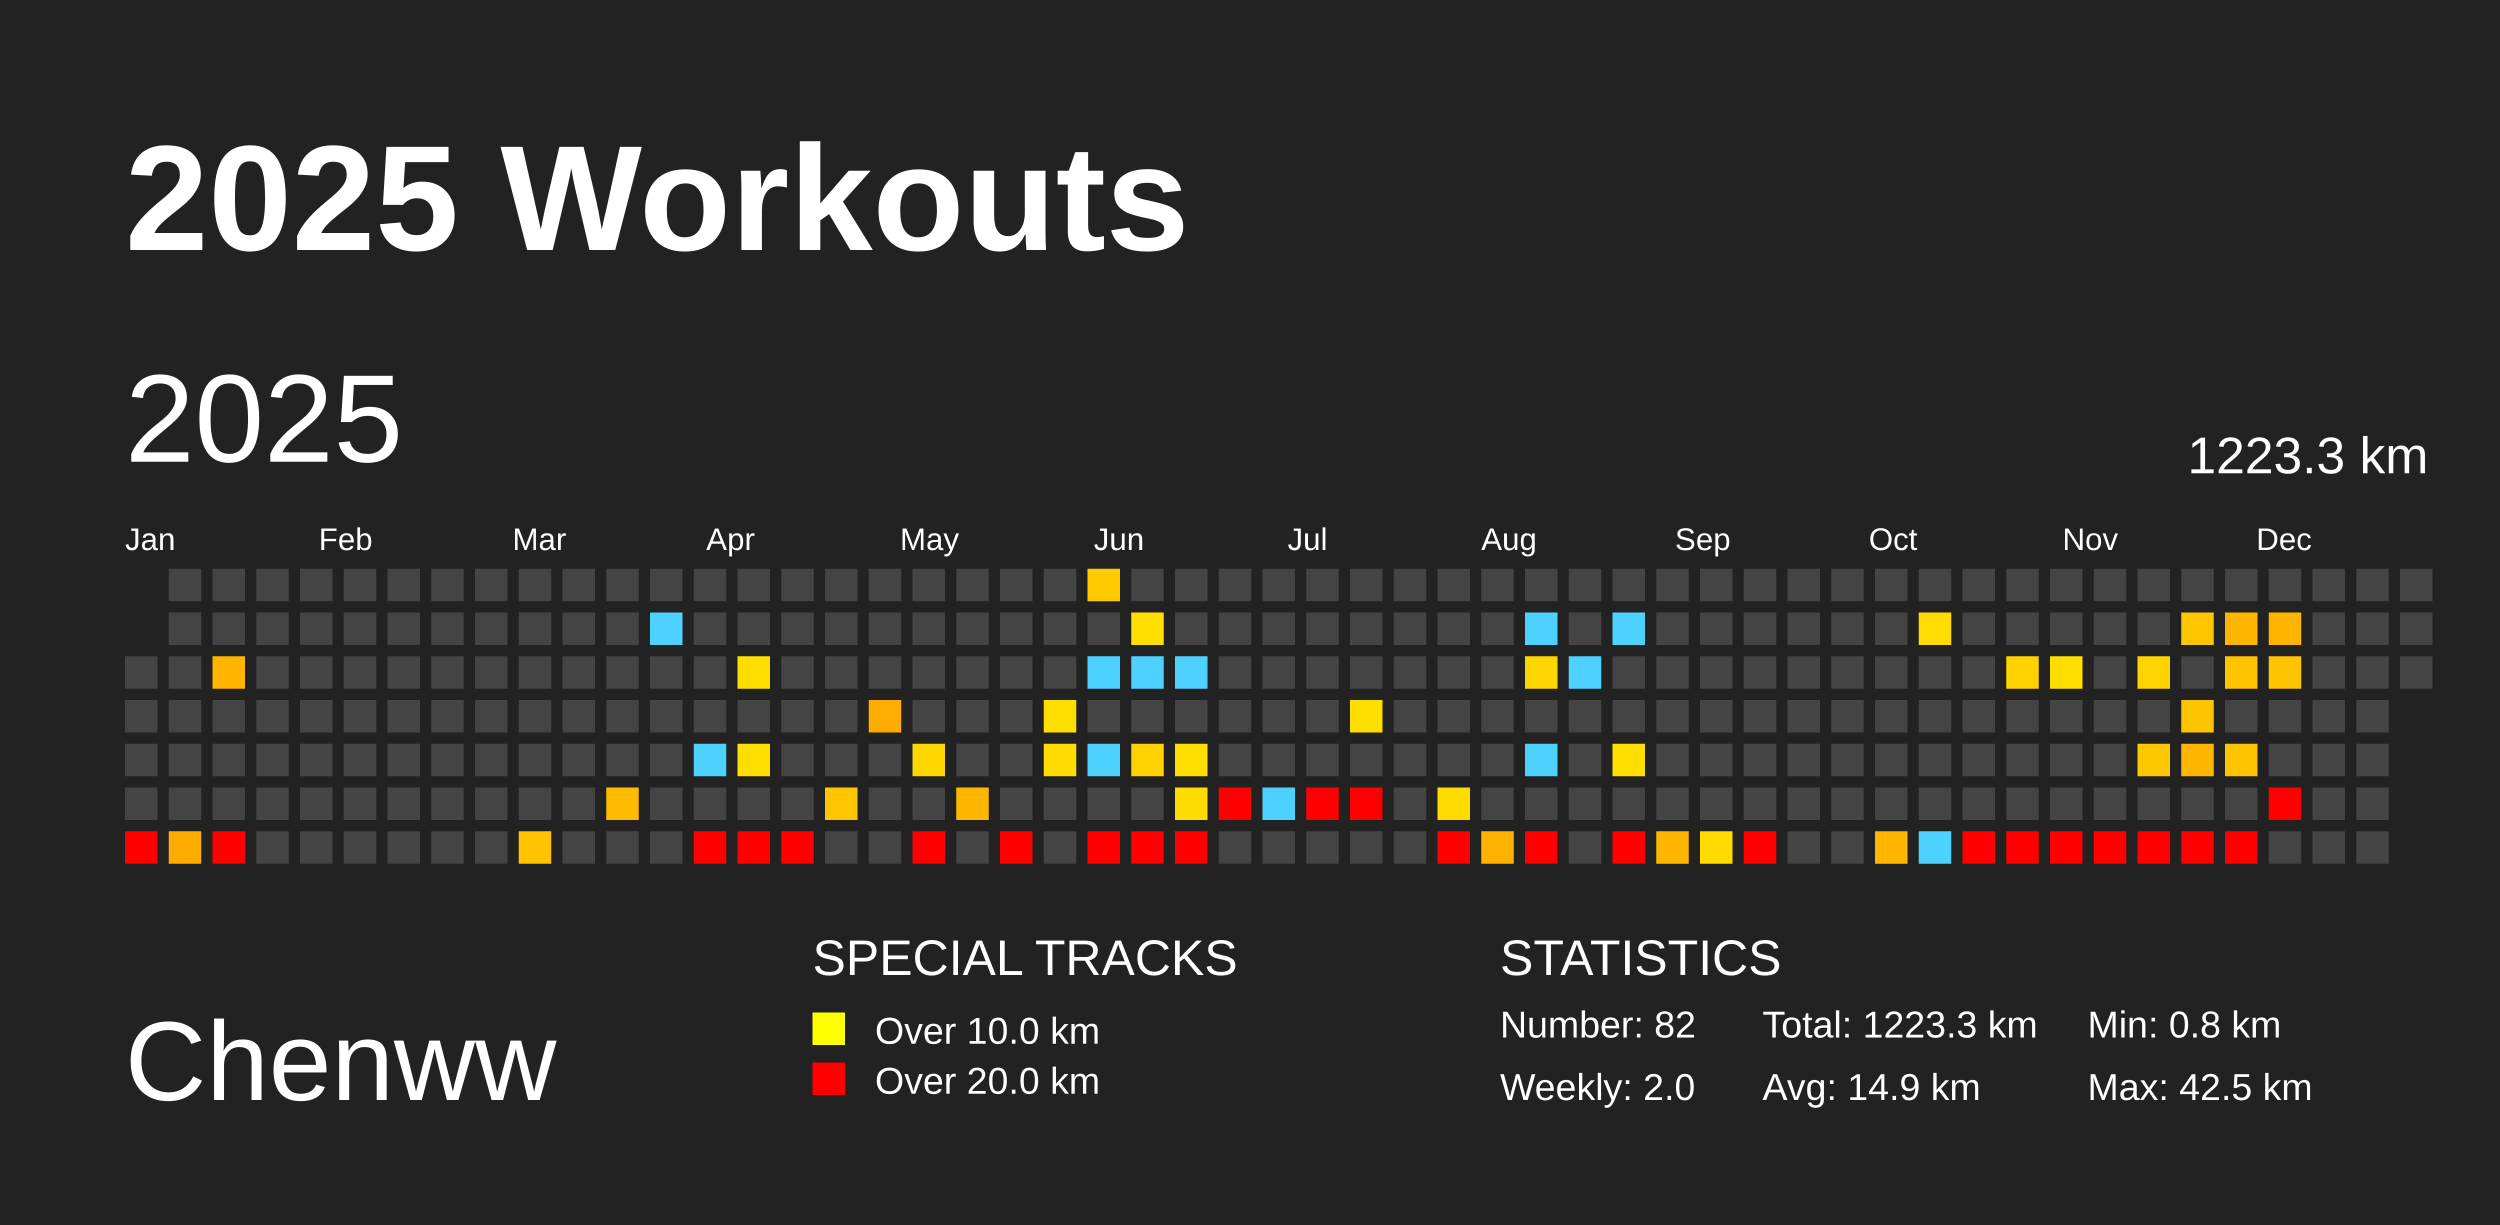
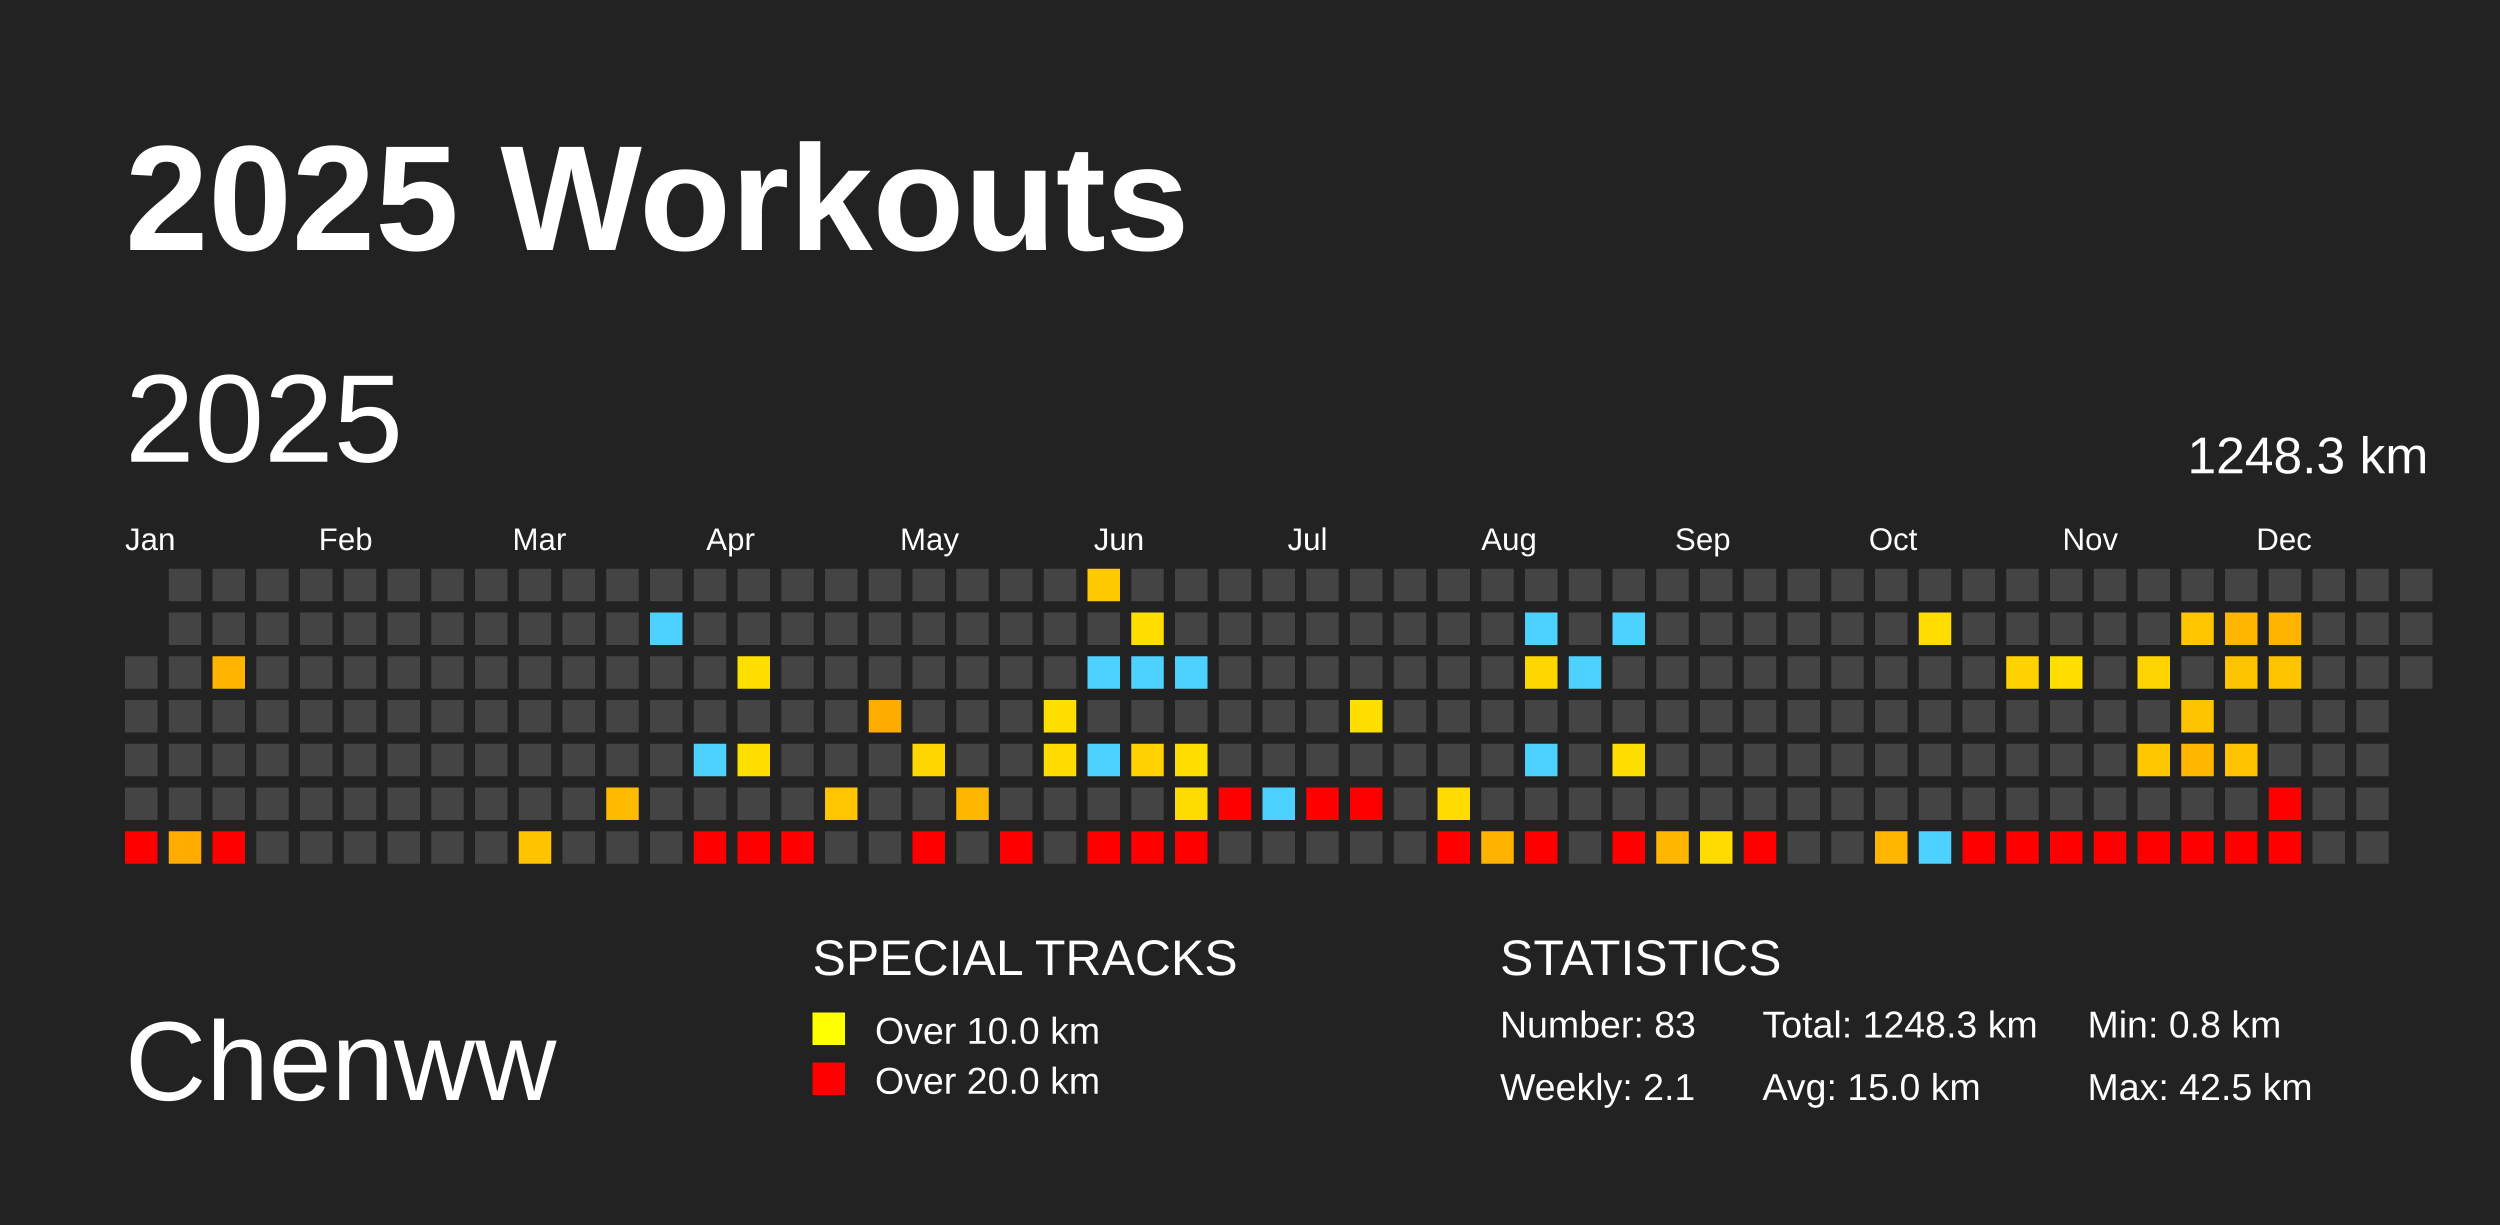
<svg xmlns="http://www.w3.org/2000/svg" baseProfile="full" height="98mm" version="1.1" viewBox="0,0,200,98" width="200mm">
  <defs />
  <rect fill="#222222" height="98" width="200" x="0" y="0" />
  <text fill="#FFFFFF" style="font-size:12px; font-family:Arial; font-weight:bold;" x="10" y="20">2025 Workouts</text>
  <text fill="#FFFFFF" style="font-size:9px; font-family:Arial" x="10" y="88">Chenww</text>
  <text fill="#FFFFFF" style="font-size:4px; font-family:Arial" x="65" y="78">SPECIAL TRACKS</text>
  <rect fill="yellow" height="2.6" width="2.6" x="65" y="81" />
  <text fill="#FFFFFF" style="font-size:3px; font-family:Arial" x="70" y="83.5">Over 10.0 km</text>
  <rect fill="red" height="2.6" width="2.6" x="65" y="85" />
  <text fill="#FFFFFF" style="font-size:3px; font-family:Arial" x="70" y="87.5">Over 20.0 km</text>
  <text fill="#FFFFFF" style="font-size:4px; font-family:Arial" x="120" y="78">STATISTICS</text>
-   <text fill="#FFFFFF" style="font-size:3px; font-family:Arial" x="120" y="83">Number: 82</text>
-   <text fill="#FFFFFF" style="font-size:3px; font-family:Arial" x="120" y="88">Weekly: 2.0</text>
-   <text fill="#FFFFFF" style="font-size:3px; font-family:Arial" x="141" y="83">Total: 1223.3 km</text>
-   <text fill="#FFFFFF" style="font-size:3px; font-family:Arial" x="141" y="88">Avg: 14.9 km</text>
+   <text fill="#FFFFFF" style="font-size:3px; font-family:Arial" x="120" y="83">Number: 83</text>
+   <text fill="#FFFFFF" style="font-size:3px; font-family:Arial" x="120" y="88">Weekly: 2.1</text>
+   <text fill="#FFFFFF" style="font-size:3px; font-family:Arial" x="141" y="83">Total: 1248.3 km</text>
+   <text fill="#FFFFFF" style="font-size:3px; font-family:Arial" x="141" y="88">Avg: 15.0 km</text>
  <text fill="#FFFFFF" style="font-size:3px; font-family:Arial" x="167" y="83">Min: 0.8 km</text>
  <text fill="#FFFFFF" style="font-size:3px; font-family:Arial" x="167" y="88">Max: 42.5 km</text>
  <text dominant-baseline="hanging" fill="#FFFFFF" style="font-size:10.0px; font-family:Arial;" x="10" y="30">2025</text>
-   <text dominant-baseline="hanging" fill="#FFFFFF" style="font-size:4.125px; font-family:Arial;" x="175" y="35">1223.3 km</text>
+   <text dominant-baseline="hanging" fill="#FFFFFF" style="font-size:4.125px; font-family:Arial;" x="175" y="35">1248.3 km</text>
  <text fill="#FFFFFF" style="font-size:2.5px; font-family:Arial" x="10.0" y="44">Jan</text>
  <text fill="#FFFFFF" style="font-size:2.5px; font-family:Arial" x="25.5" y="44">Feb</text>
  <text fill="#FFFFFF" style="font-size:2.5px; font-family:Arial" x="41.0" y="44">Mar</text>
  <text fill="#FFFFFF" style="font-size:2.5px; font-family:Arial" x="56.5" y="44">Apr</text>
  <text fill="#FFFFFF" style="font-size:2.5px; font-family:Arial" x="72.0" y="44">May</text>
  <text fill="#FFFFFF" style="font-size:2.5px; font-family:Arial" x="87.5" y="44">Jun</text>
  <text fill="#FFFFFF" style="font-size:2.5px; font-family:Arial" x="103.0" y="44">Jul</text>
  <text fill="#FFFFFF" style="font-size:2.5px; font-family:Arial" x="118.5" y="44">Aug</text>
  <text fill="#FFFFFF" style="font-size:2.5px; font-family:Arial" x="134.0" y="44">Sep</text>
  <text fill="#FFFFFF" style="font-size:2.5px; font-family:Arial" x="149.5" y="44">Oct</text>
  <text fill="#FFFFFF" style="font-size:2.5px; font-family:Arial" x="165.0" y="44">Nov</text>
  <text fill="#FFFFFF" style="font-size:2.5px; font-family:Arial" x="180.5" y="44">Dec</text>
  <rect fill="#444444" height="2.6" width="2.6" x="10.0" y="52.5" />
  <rect fill="#444444" height="2.6" width="2.6" x="10.0" y="56.0" />
  <rect fill="#444444" height="2.6" width="2.6" x="10.0" y="59.5" />
  <rect fill="#444444" height="2.6" width="2.6" x="10.0" y="63.0" />
  <rect fill="red" height="2.6" width="2.6" x="10.0" y="66.5" />
  <rect fill="#444444" height="2.6" width="2.6" x="13.5" y="45.5" />
  <rect fill="#444444" height="2.6" width="2.6" x="13.5" y="49.0" />
  <rect fill="#444444" height="2.6" width="2.6" x="13.5" y="52.5" />
  <rect fill="#444444" height="2.6" width="2.6" x="13.5" y="56.0" />
  <rect fill="#444444" height="2.6" width="2.6" x="13.5" y="59.5" />
  <rect fill="#444444" height="2.6" width="2.6" x="13.5" y="63.0" />
  <rect fill="#ffab00" height="2.6" width="2.6" x="13.5" y="66.5" />
  <rect fill="#444444" height="2.6" width="2.6" x="17.0" y="45.5" />
  <rect fill="#444444" height="2.6" width="2.6" x="17.0" y="49.0" />
  <rect fill="#ffb500" height="2.6" width="2.6" x="17.0" y="52.5" />
  <rect fill="#444444" height="2.6" width="2.6" x="17.0" y="56.0" />
  <rect fill="#444444" height="2.6" width="2.6" x="17.0" y="59.5" />
  <rect fill="#444444" height="2.6" width="2.6" x="17.0" y="63.0" />
  <rect fill="red" height="2.6" width="2.6" x="17.0" y="66.5" />
  <rect fill="#444444" height="2.6" width="2.6" x="20.5" y="45.5" />
  <rect fill="#444444" height="2.6" width="2.6" x="20.5" y="49.0" />
  <rect fill="#444444" height="2.6" width="2.6" x="20.5" y="52.5" />
  <rect fill="#444444" height="2.6" width="2.6" x="20.5" y="56.0" />
  <rect fill="#444444" height="2.6" width="2.6" x="20.5" y="59.5" />
  <rect fill="#444444" height="2.6" width="2.6" x="20.5" y="63.0" />
  <rect fill="#444444" height="2.6" width="2.6" x="20.5" y="66.5" />
  <rect fill="#444444" height="2.6" width="2.6" x="24.0" y="45.5" />
  <rect fill="#444444" height="2.6" width="2.6" x="24.0" y="49.0" />
  <rect fill="#444444" height="2.6" width="2.6" x="24.0" y="52.5" />
  <rect fill="#444444" height="2.6" width="2.6" x="24.0" y="56.0" />
  <rect fill="#444444" height="2.6" width="2.6" x="24.0" y="59.5" />
  <rect fill="#444444" height="2.6" width="2.6" x="24.0" y="63.0" />
  <rect fill="#444444" height="2.6" width="2.6" x="24.0" y="66.5" />
  <rect fill="#444444" height="2.6" width="2.6" x="27.5" y="45.5" />
  <rect fill="#444444" height="2.6" width="2.6" x="27.5" y="49.0" />
  <rect fill="#444444" height="2.6" width="2.6" x="27.5" y="52.5" />
  <rect fill="#444444" height="2.6" width="2.6" x="27.5" y="56.0" />
  <rect fill="#444444" height="2.6" width="2.6" x="27.5" y="59.5" />
  <rect fill="#444444" height="2.6" width="2.6" x="27.5" y="63.0" />
  <rect fill="#444444" height="2.6" width="2.6" x="27.5" y="66.5" />
  <rect fill="#444444" height="2.6" width="2.6" x="31.0" y="45.5" />
  <rect fill="#444444" height="2.6" width="2.6" x="31.0" y="49.0" />
  <rect fill="#444444" height="2.6" width="2.6" x="31.0" y="52.5" />
  <rect fill="#444444" height="2.6" width="2.6" x="31.0" y="56.0" />
  <rect fill="#444444" height="2.6" width="2.6" x="31.0" y="59.5" />
  <rect fill="#444444" height="2.6" width="2.6" x="31.0" y="63.0" />
  <rect fill="#444444" height="2.6" width="2.6" x="31.0" y="66.5" />
  <rect fill="#444444" height="2.6" width="2.6" x="34.5" y="45.5" />
  <rect fill="#444444" height="2.6" width="2.6" x="34.5" y="49.0" />
  <rect fill="#444444" height="2.6" width="2.6" x="34.5" y="52.5" />
  <rect fill="#444444" height="2.6" width="2.6" x="34.5" y="56.0" />
  <rect fill="#444444" height="2.6" width="2.6" x="34.5" y="59.5" />
  <rect fill="#444444" height="2.6" width="2.6" x="34.5" y="63.0" />
  <rect fill="#444444" height="2.6" width="2.6" x="34.5" y="66.5" />
  <rect fill="#444444" height="2.6" width="2.6" x="38.0" y="45.5" />
  <rect fill="#444444" height="2.6" width="2.6" x="38.0" y="49.0" />
  <rect fill="#444444" height="2.6" width="2.6" x="38.0" y="52.5" />
  <rect fill="#444444" height="2.6" width="2.6" x="38.0" y="56.0" />
  <rect fill="#444444" height="2.6" width="2.6" x="38.0" y="59.5" />
  <rect fill="#444444" height="2.6" width="2.6" x="38.0" y="63.0" />
  <rect fill="#444444" height="2.6" width="2.6" x="38.0" y="66.5" />
  <rect fill="#444444" height="2.6" width="2.6" x="41.5" y="45.5" />
  <rect fill="#444444" height="2.6" width="2.6" x="41.5" y="49.0" />
  <rect fill="#444444" height="2.6" width="2.6" x="41.5" y="52.5" />
  <rect fill="#444444" height="2.6" width="2.6" x="41.5" y="56.0" />
  <rect fill="#444444" height="2.6" width="2.6" x="41.5" y="59.5" />
  <rect fill="#444444" height="2.6" width="2.6" x="41.5" y="63.0" />
  <rect fill="#ffc300" height="2.6" width="2.6" x="41.5" y="66.5" />
  <rect fill="#444444" height="2.6" width="2.6" x="45.0" y="45.5" />
  <rect fill="#444444" height="2.6" width="2.6" x="45.0" y="49.0" />
  <rect fill="#444444" height="2.6" width="2.6" x="45.0" y="52.5" />
  <rect fill="#444444" height="2.6" width="2.6" x="45.0" y="56.0" />
  <rect fill="#444444" height="2.6" width="2.6" x="45.0" y="59.5" />
  <rect fill="#444444" height="2.6" width="2.6" x="45.0" y="63.0" />
  <rect fill="#444444" height="2.6" width="2.6" x="45.0" y="66.5" />
  <rect fill="#444444" height="2.6" width="2.6" x="48.5" y="45.5" />
  <rect fill="#444444" height="2.6" width="2.6" x="48.5" y="49.0" />
  <rect fill="#444444" height="2.6" width="2.6" x="48.5" y="52.5" />
  <rect fill="#444444" height="2.6" width="2.6" x="48.5" y="56.0" />
  <rect fill="#444444" height="2.6" width="2.6" x="48.5" y="59.5" />
  <rect fill="#ffbb00" height="2.6" width="2.6" x="48.5" y="63.0" />
  <rect fill="#444444" height="2.6" width="2.6" x="48.5" y="66.5" />
  <rect fill="#444444" height="2.6" width="2.6" x="52.0" y="45.5" />
  <rect fill="#4dd2ff" height="2.6" width="2.6" x="52.0" y="49.0" />
  <rect fill="#444444" height="2.6" width="2.6" x="52.0" y="52.5" />
  <rect fill="#444444" height="2.6" width="2.6" x="52.0" y="56.0" />
  <rect fill="#444444" height="2.6" width="2.6" x="52.0" y="59.5" />
  <rect fill="#444444" height="2.6" width="2.6" x="52.0" y="63.0" />
  <rect fill="#444444" height="2.6" width="2.6" x="52.0" y="66.5" />
  <rect fill="#444444" height="2.6" width="2.6" x="55.5" y="45.5" />
  <rect fill="#444444" height="2.6" width="2.6" x="55.5" y="49.0" />
  <rect fill="#444444" height="2.6" width="2.6" x="55.5" y="52.5" />
  <rect fill="#444444" height="2.6" width="2.6" x="55.5" y="56.0" />
  <rect fill="#4dd2ff" height="2.6" width="2.6" x="55.5" y="59.5" />
  <rect fill="#444444" height="2.6" width="2.6" x="55.5" y="63.0" />
  <rect fill="red" height="2.6" width="2.6" x="55.5" y="66.5" />
  <rect fill="#444444" height="2.6" width="2.6" x="59.0" y="45.5" />
  <rect fill="#444444" height="2.6" width="2.6" x="59.0" y="49.0" />
  <rect fill="#ffdf00" height="2.6" width="2.6" x="59.0" y="52.5" />
  <rect fill="#444444" height="2.6" width="2.6" x="59.0" y="56.0" />
  <rect fill="#ffdf00" height="2.6" width="2.6" x="59.0" y="59.5" />
  <rect fill="#444444" height="2.6" width="2.6" x="59.0" y="63.0" />
  <rect fill="red" height="2.6" width="2.6" x="59.0" y="66.5" />
  <rect fill="#444444" height="2.6" width="2.6" x="62.5" y="45.5" />
  <rect fill="#444444" height="2.6" width="2.6" x="62.5" y="49.0" />
  <rect fill="#444444" height="2.6" width="2.6" x="62.5" y="52.5" />
  <rect fill="#444444" height="2.6" width="2.6" x="62.5" y="56.0" />
  <rect fill="#444444" height="2.6" width="2.6" x="62.5" y="59.5" />
  <rect fill="#444444" height="2.6" width="2.6" x="62.5" y="63.0" />
  <rect fill="red" height="2.6" width="2.6" x="62.5" y="66.5" />
  <rect fill="#444444" height="2.6" width="2.6" x="66.0" y="45.5" />
  <rect fill="#444444" height="2.6" width="2.6" x="66.0" y="49.0" />
  <rect fill="#444444" height="2.6" width="2.6" x="66.0" y="52.5" />
  <rect fill="#444444" height="2.6" width="2.6" x="66.0" y="56.0" />
  <rect fill="#444444" height="2.6" width="2.6" x="66.0" y="59.5" />
  <rect fill="#ffc500" height="2.6" width="2.6" x="66.0" y="63.0" />
  <rect fill="#444444" height="2.6" width="2.6" x="66.0" y="66.5" />
  <rect fill="#444444" height="2.6" width="2.6" x="69.5" y="45.5" />
  <rect fill="#444444" height="2.6" width="2.6" x="69.5" y="49.0" />
  <rect fill="#444444" height="2.6" width="2.6" x="69.5" y="52.5" />
  <rect fill="#ffac00" height="2.6" width="2.6" x="69.5" y="56.0" />
  <rect fill="#444444" height="2.6" width="2.6" x="69.5" y="59.5" />
  <rect fill="#444444" height="2.6" width="2.6" x="69.5" y="63.0" />
  <rect fill="#444444" height="2.6" width="2.6" x="69.5" y="66.5" />
  <rect fill="#444444" height="2.6" width="2.6" x="73.0" y="45.5" />
  <rect fill="#444444" height="2.6" width="2.6" x="73.0" y="49.0" />
  <rect fill="#444444" height="2.6" width="2.6" x="73.0" y="52.5" />
  <rect fill="#444444" height="2.6" width="2.6" x="73.0" y="56.0" />
  <rect fill="#ffd700" height="2.6" width="2.6" x="73.0" y="59.5" />
  <rect fill="#444444" height="2.6" width="2.6" x="73.0" y="63.0" />
  <rect fill="red" height="2.6" width="2.6" x="73.0" y="66.5" />
  <rect fill="#444444" height="2.6" width="2.6" x="76.5" y="45.5" />
  <rect fill="#444444" height="2.6" width="2.6" x="76.5" y="49.0" />
  <rect fill="#444444" height="2.6" width="2.6" x="76.5" y="52.5" />
  <rect fill="#444444" height="2.6" width="2.6" x="76.5" y="56.0" />
  <rect fill="#444444" height="2.6" width="2.6" x="76.5" y="59.5" />
  <rect fill="#ffb600" height="2.6" width="2.6" x="76.5" y="63.0" />
  <rect fill="#444444" height="2.6" width="2.6" x="76.5" y="66.5" />
  <rect fill="#444444" height="2.6" width="2.6" x="80.0" y="45.5" />
  <rect fill="#444444" height="2.6" width="2.6" x="80.0" y="49.0" />
  <rect fill="#444444" height="2.6" width="2.6" x="80.0" y="52.5" />
  <rect fill="#444444" height="2.6" width="2.6" x="80.0" y="56.0" />
  <rect fill="#444444" height="2.6" width="2.6" x="80.0" y="59.5" />
  <rect fill="#444444" height="2.6" width="2.6" x="80.0" y="63.0" />
  <rect fill="red" height="2.6" width="2.6" x="80.0" y="66.5" />
  <rect fill="#444444" height="2.6" width="2.6" x="83.5" y="45.5" />
  <rect fill="#444444" height="2.6" width="2.6" x="83.5" y="49.0" />
  <rect fill="#444444" height="2.6" width="2.6" x="83.5" y="52.5" />
  <rect fill="#ffdf00" height="2.6" width="2.6" x="83.5" y="56.0" />
  <rect fill="#ffdb00" height="2.6" width="2.6" x="83.5" y="59.5" />
  <rect fill="#444444" height="2.6" width="2.6" x="83.5" y="63.0" />
  <rect fill="#444444" height="2.6" width="2.6" x="83.5" y="66.5" />
  <rect fill="#ffcb00" height="2.6" width="2.6" x="87.0" y="45.5" />
  <rect fill="#444444" height="2.6" width="2.6" x="87.0" y="49.0" />
  <rect fill="#4dd2ff" height="2.6" width="2.6" x="87.0" y="52.5" />
  <rect fill="#444444" height="2.6" width="2.6" x="87.0" y="56.0" />
  <rect fill="#4dd2ff" height="2.6" width="2.6" x="87.0" y="59.5" />
  <rect fill="#444444" height="2.6" width="2.6" x="87.0" y="63.0" />
  <rect fill="red" height="2.6" width="2.6" x="87.0" y="66.5" />
  <rect fill="#444444" height="2.6" width="2.6" x="90.5" y="45.5" />
  <rect fill="#ffdf00" height="2.6" width="2.6" x="90.5" y="49.0" />
  <rect fill="#4dd2ff" height="2.6" width="2.6" x="90.5" y="52.5" />
  <rect fill="#444444" height="2.6" width="2.6" x="90.5" y="56.0" />
  <rect fill="#ffd200" height="2.6" width="2.6" x="90.5" y="59.5" />
  <rect fill="#444444" height="2.6" width="2.6" x="90.5" y="63.0" />
  <rect fill="red" height="2.6" width="2.6" x="90.5" y="66.5" />
  <rect fill="#444444" height="2.6" width="2.6" x="94.0" y="45.5" />
  <rect fill="#444444" height="2.6" width="2.6" x="94.0" y="49.0" />
  <rect fill="#4dd2ff" height="2.6" width="2.6" x="94.0" y="52.5" />
  <rect fill="#444444" height="2.6" width="2.6" x="94.0" y="56.0" />
  <rect fill="#ffdf00" height="2.6" width="2.6" x="94.0" y="59.5" />
  <rect fill="#ffdc00" height="2.6" width="2.6" x="94.0" y="63.0" />
  <rect fill="red" height="2.6" width="2.6" x="94.0" y="66.5" />
  <rect fill="#444444" height="2.6" width="2.6" x="97.5" y="45.5" />
  <rect fill="#444444" height="2.6" width="2.6" x="97.5" y="49.0" />
  <rect fill="#444444" height="2.6" width="2.6" x="97.5" y="52.5" />
  <rect fill="#444444" height="2.6" width="2.6" x="97.5" y="56.0" />
  <rect fill="#444444" height="2.6" width="2.6" x="97.5" y="59.5" />
  <rect fill="red" height="2.6" width="2.6" x="97.5" y="63.0" />
  <rect fill="#444444" height="2.6" width="2.6" x="97.5" y="66.5" />
  <rect fill="#444444" height="2.6" width="2.6" x="101.0" y="45.5" />
  <rect fill="#444444" height="2.6" width="2.6" x="101.0" y="49.0" />
  <rect fill="#444444" height="2.6" width="2.6" x="101.0" y="52.5" />
  <rect fill="#444444" height="2.6" width="2.6" x="101.0" y="56.0" />
  <rect fill="#444444" height="2.6" width="2.6" x="101.0" y="59.5" />
  <rect fill="#4dd2ff" height="2.6" width="2.6" x="101.0" y="63.0" />
  <rect fill="#444444" height="2.6" width="2.6" x="101.0" y="66.5" />
  <rect fill="#444444" height="2.6" width="2.6" x="104.5" y="45.5" />
  <rect fill="#444444" height="2.6" width="2.6" x="104.5" y="49.0" />
  <rect fill="#444444" height="2.6" width="2.6" x="104.5" y="52.5" />
  <rect fill="#444444" height="2.6" width="2.6" x="104.5" y="56.0" />
  <rect fill="#444444" height="2.6" width="2.6" x="104.5" y="59.5" />
  <rect fill="red" height="2.6" width="2.6" x="104.5" y="63.0" />
  <rect fill="#444444" height="2.6" width="2.6" x="104.5" y="66.5" />
  <rect fill="#444444" height="2.6" width="2.6" x="108.0" y="45.5" />
  <rect fill="#444444" height="2.6" width="2.6" x="108.0" y="49.0" />
  <rect fill="#444444" height="2.6" width="2.6" x="108.0" y="52.5" />
  <rect fill="#ffdf00" height="2.6" width="2.6" x="108.0" y="56.0" />
  <rect fill="#444444" height="2.6" width="2.6" x="108.0" y="59.5" />
  <rect fill="red" height="2.6" width="2.6" x="108.0" y="63.0" />
  <rect fill="#444444" height="2.6" width="2.6" x="108.0" y="66.5" />
  <rect fill="#444444" height="2.6" width="2.6" x="111.5" y="45.5" />
  <rect fill="#444444" height="2.6" width="2.6" x="111.5" y="49.0" />
  <rect fill="#444444" height="2.6" width="2.6" x="111.5" y="52.5" />
  <rect fill="#444444" height="2.6" width="2.6" x="111.5" y="56.0" />
  <rect fill="#444444" height="2.6" width="2.6" x="111.5" y="59.5" />
  <rect fill="#444444" height="2.6" width="2.6" x="111.5" y="63.0" />
  <rect fill="#444444" height="2.6" width="2.6" x="111.5" y="66.5" />
  <rect fill="#444444" height="2.6" width="2.6" x="115.0" y="45.5" />
  <rect fill="#444444" height="2.6" width="2.6" x="115.0" y="49.0" />
  <rect fill="#444444" height="2.6" width="2.6" x="115.0" y="52.5" />
  <rect fill="#444444" height="2.6" width="2.6" x="115.0" y="56.0" />
  <rect fill="#444444" height="2.6" width="2.6" x="115.0" y="59.5" />
  <rect fill="#ffdb00" height="2.6" width="2.6" x="115.0" y="63.0" />
  <rect fill="red" height="2.6" width="2.6" x="115.0" y="66.5" />
  <rect fill="#444444" height="2.6" width="2.6" x="118.5" y="45.5" />
  <rect fill="#444444" height="2.6" width="2.6" x="118.5" y="49.0" />
  <rect fill="#444444" height="2.6" width="2.6" x="118.5" y="52.5" />
  <rect fill="#444444" height="2.6" width="2.6" x="118.5" y="56.0" />
  <rect fill="#444444" height="2.6" width="2.6" x="118.5" y="59.5" />
  <rect fill="#444444" height="2.6" width="2.6" x="118.5" y="63.0" />
  <rect fill="#ffb300" height="2.6" width="2.6" x="118.5" y="66.5" />
  <rect fill="#444444" height="2.6" width="2.6" x="122.0" y="45.5" />
  <rect fill="#4dd2ff" height="2.6" width="2.6" x="122.0" y="49.0" />
  <rect fill="#ffd700" height="2.6" width="2.6" x="122.0" y="52.5" />
  <rect fill="#444444" height="2.6" width="2.6" x="122.0" y="56.0" />
  <rect fill="#4dd2ff" height="2.6" width="2.6" x="122.0" y="59.5" />
  <rect fill="#444444" height="2.6" width="2.6" x="122.0" y="63.0" />
  <rect fill="red" height="2.6" width="2.6" x="122.0" y="66.5" />
  <rect fill="#444444" height="2.6" width="2.6" x="125.5" y="45.5" />
  <rect fill="#444444" height="2.6" width="2.6" x="125.5" y="49.0" />
  <rect fill="#4dd2ff" height="2.6" width="2.6" x="125.5" y="52.5" />
  <rect fill="#444444" height="2.6" width="2.6" x="125.5" y="56.0" />
  <rect fill="#444444" height="2.6" width="2.6" x="125.5" y="59.5" />
  <rect fill="#444444" height="2.6" width="2.6" x="125.5" y="63.0" />
  <rect fill="#444444" height="2.6" width="2.6" x="125.5" y="66.5" />
  <rect fill="#444444" height="2.6" width="2.6" x="129.0" y="45.5" />
  <rect fill="#4dd2ff" height="2.6" width="2.6" x="129.0" y="49.0" />
  <rect fill="#444444" height="2.6" width="2.6" x="129.0" y="52.5" />
  <rect fill="#444444" height="2.6" width="2.6" x="129.0" y="56.0" />
  <rect fill="#ffdf00" height="2.6" width="2.6" x="129.0" y="59.5" />
  <rect fill="#444444" height="2.6" width="2.6" x="129.0" y="63.0" />
  <rect fill="red" height="2.6" width="2.6" x="129.0" y="66.5" />
  <rect fill="#444444" height="2.6" width="2.6" x="132.5" y="45.5" />
  <rect fill="#444444" height="2.6" width="2.6" x="132.5" y="49.0" />
  <rect fill="#444444" height="2.6" width="2.6" x="132.5" y="52.5" />
  <rect fill="#444444" height="2.6" width="2.6" x="132.5" y="56.0" />
  <rect fill="#444444" height="2.6" width="2.6" x="132.5" y="59.5" />
  <rect fill="#444444" height="2.6" width="2.6" x="132.5" y="63.0" />
  <rect fill="#ffb600" height="2.6" width="2.6" x="132.5" y="66.5" />
  <rect fill="#444444" height="2.6" width="2.6" x="136.0" y="45.5" />
  <rect fill="#444444" height="2.6" width="2.6" x="136.0" y="49.0" />
  <rect fill="#444444" height="2.6" width="2.6" x="136.0" y="52.5" />
  <rect fill="#444444" height="2.6" width="2.6" x="136.0" y="56.0" />
  <rect fill="#444444" height="2.6" width="2.6" x="136.0" y="59.5" />
  <rect fill="#444444" height="2.6" width="2.6" x="136.0" y="63.0" />
  <rect fill="#ffdb00" height="2.6" width="2.6" x="136.0" y="66.5" />
  <rect fill="#444444" height="2.6" width="2.6" x="139.5" y="45.5" />
  <rect fill="#444444" height="2.6" width="2.6" x="139.5" y="49.0" />
  <rect fill="#444444" height="2.6" width="2.6" x="139.5" y="52.5" />
  <rect fill="#444444" height="2.6" width="2.6" x="139.5" y="56.0" />
  <rect fill="#444444" height="2.6" width="2.6" x="139.5" y="59.5" />
  <rect fill="#444444" height="2.6" width="2.6" x="139.5" y="63.0" />
  <rect fill="red" height="2.6" width="2.6" x="139.5" y="66.5" />
  <rect fill="#444444" height="2.6" width="2.6" x="143.0" y="45.5" />
  <rect fill="#444444" height="2.6" width="2.6" x="143.0" y="49.0" />
  <rect fill="#444444" height="2.6" width="2.6" x="143.0" y="52.5" />
  <rect fill="#444444" height="2.6" width="2.6" x="143.0" y="56.0" />
  <rect fill="#444444" height="2.6" width="2.6" x="143.0" y="59.5" />
  <rect fill="#444444" height="2.6" width="2.6" x="143.0" y="63.0" />
  <rect fill="#444444" height="2.6" width="2.6" x="143.0" y="66.5" />
  <rect fill="#444444" height="2.6" width="2.6" x="146.5" y="45.5" />
  <rect fill="#444444" height="2.6" width="2.6" x="146.5" y="49.0" />
  <rect fill="#444444" height="2.6" width="2.6" x="146.5" y="52.5" />
  <rect fill="#444444" height="2.6" width="2.6" x="146.5" y="56.0" />
  <rect fill="#444444" height="2.6" width="2.6" x="146.5" y="59.5" />
  <rect fill="#444444" height="2.6" width="2.6" x="146.5" y="63.0" />
  <rect fill="#444444" height="2.6" width="2.6" x="146.5" y="66.5" />
  <rect fill="#444444" height="2.6" width="2.6" x="150.0" y="45.5" />
  <rect fill="#444444" height="2.6" width="2.6" x="150.0" y="49.0" />
  <rect fill="#444444" height="2.6" width="2.6" x="150.0" y="52.5" />
  <rect fill="#444444" height="2.6" width="2.6" x="150.0" y="56.0" />
  <rect fill="#444444" height="2.6" width="2.6" x="150.0" y="59.5" />
  <rect fill="#444444" height="2.6" width="2.6" x="150.0" y="63.0" />
  <rect fill="#ffb600" height="2.6" width="2.6" x="150.0" y="66.5" />
  <rect fill="#444444" height="2.6" width="2.6" x="153.5" y="45.5" />
  <rect fill="#ffdd00" height="2.6" width="2.6" x="153.5" y="49.0" />
  <rect fill="#444444" height="2.6" width="2.6" x="153.5" y="52.5" />
  <rect fill="#444444" height="2.6" width="2.6" x="153.5" y="56.0" />
  <rect fill="#444444" height="2.6" width="2.6" x="153.5" y="59.5" />
  <rect fill="#444444" height="2.6" width="2.6" x="153.5" y="63.0" />
  <rect fill="#4dd2ff" height="2.6" width="2.6" x="153.5" y="66.5" />
  <rect fill="#444444" height="2.6" width="2.6" x="157.0" y="45.5" />
  <rect fill="#444444" height="2.6" width="2.6" x="157.0" y="49.0" />
  <rect fill="#444444" height="2.6" width="2.6" x="157.0" y="52.5" />
  <rect fill="#444444" height="2.6" width="2.6" x="157.0" y="56.0" />
  <rect fill="#444444" height="2.6" width="2.6" x="157.0" y="59.5" />
  <rect fill="#444444" height="2.6" width="2.6" x="157.0" y="63.0" />
  <rect fill="red" height="2.6" width="2.6" x="157.0" y="66.5" />
  <rect fill="#444444" height="2.6" width="2.6" x="160.5" y="45.5" />
  <rect fill="#444444" height="2.6" width="2.6" x="160.5" y="49.0" />
  <rect fill="#ffd200" height="2.6" width="2.6" x="160.5" y="52.5" />
  <rect fill="#444444" height="2.6" width="2.6" x="160.5" y="56.0" />
  <rect fill="#444444" height="2.6" width="2.6" x="160.5" y="59.5" />
  <rect fill="#444444" height="2.6" width="2.6" x="160.5" y="63.0" />
  <rect fill="red" height="2.6" width="2.6" x="160.5" y="66.5" />
  <rect fill="#444444" height="2.6" width="2.6" x="164.0" y="45.5" />
  <rect fill="#444444" height="2.6" width="2.6" x="164.0" y="49.0" />
  <rect fill="#ffdf00" height="2.6" width="2.6" x="164.0" y="52.5" />
  <rect fill="#444444" height="2.6" width="2.6" x="164.0" y="56.0" />
  <rect fill="#444444" height="2.6" width="2.6" x="164.0" y="59.5" />
  <rect fill="#444444" height="2.6" width="2.6" x="164.0" y="63.0" />
  <rect fill="red" height="2.6" width="2.6" x="164.0" y="66.5" />
  <rect fill="#444444" height="2.6" width="2.6" x="167.5" y="45.5" />
  <rect fill="#444444" height="2.6" width="2.6" x="167.5" y="49.0" />
  <rect fill="#444444" height="2.6" width="2.6" x="167.5" y="52.5" />
  <rect fill="#444444" height="2.6" width="2.6" x="167.5" y="56.0" />
  <rect fill="#444444" height="2.6" width="2.6" x="167.5" y="59.5" />
  <rect fill="#444444" height="2.6" width="2.6" x="167.5" y="63.0" />
  <rect fill="red" height="2.6" width="2.6" x="167.5" y="66.5" />
  <rect fill="#444444" height="2.6" width="2.6" x="171.0" y="45.5" />
  <rect fill="#444444" height="2.6" width="2.6" x="171.0" y="49.0" />
  <rect fill="#ffd400" height="2.6" width="2.6" x="171.0" y="52.5" />
  <rect fill="#444444" height="2.6" width="2.6" x="171.0" y="56.0" />
  <rect fill="#ffc700" height="2.6" width="2.6" x="171.0" y="59.5" />
  <rect fill="#444444" height="2.6" width="2.6" x="171.0" y="63.0" />
  <rect fill="red" height="2.6" width="2.6" x="171.0" y="66.5" />
  <rect fill="#444444" height="2.6" width="2.6" x="174.5" y="45.5" />
  <rect fill="#ffc600" height="2.6" width="2.6" x="174.5" y="49.0" />
  <rect fill="#444444" height="2.6" width="2.6" x="174.5" y="52.5" />
  <rect fill="#ffc400" height="2.6" width="2.6" x="174.5" y="56.0" />
  <rect fill="#ffb600" height="2.6" width="2.6" x="174.5" y="59.5" />
  <rect fill="#444444" height="2.6" width="2.6" x="174.5" y="63.0" />
  <rect fill="red" height="2.6" width="2.6" x="174.5" y="66.5" />
  <rect fill="#444444" height="2.6" width="2.6" x="178.0" y="45.5" />
  <rect fill="#ffb600" height="2.6" width="2.6" x="178.0" y="49.0" />
  <rect fill="#ffc400" height="2.6" width="2.6" x="178.0" y="52.5" />
  <rect fill="#444444" height="2.6" width="2.6" x="178.0" y="56.0" />
  <rect fill="#ffc300" height="2.6" width="2.6" x="178.0" y="59.5" />
  <rect fill="#444444" height="2.6" width="2.6" x="178.0" y="63.0" />
  <rect fill="red" height="2.6" width="2.6" x="178.0" y="66.5" />
  <rect fill="#444444" height="2.6" width="2.6" x="181.5" y="45.5" />
  <rect fill="#ffb500" height="2.6" width="2.6" x="181.5" y="49.0" />
  <rect fill="#ffc400" height="2.6" width="2.6" x="181.5" y="52.5" />
  <rect fill="#444444" height="2.6" width="2.6" x="181.5" y="56.0" />
  <rect fill="#444444" height="2.6" width="2.6" x="181.5" y="59.5" />
  <rect fill="red" height="2.6" width="2.6" x="181.5" y="63.0" />
-   <rect fill="#444444" height="2.6" width="2.6" x="181.5" y="66.5" />
+   <rect fill="red" height="2.6" width="2.6" x="181.5" y="66.5" />
  <rect fill="#444444" height="2.6" width="2.6" x="185.0" y="45.5" />
  <rect fill="#444444" height="2.6" width="2.6" x="185.0" y="49.0" />
  <rect fill="#444444" height="2.6" width="2.6" x="185.0" y="52.5" />
  <rect fill="#444444" height="2.6" width="2.6" x="185.0" y="56.0" />
  <rect fill="#444444" height="2.6" width="2.6" x="185.0" y="59.5" />
  <rect fill="#444444" height="2.6" width="2.6" x="185.0" y="63.0" />
  <rect fill="#444444" height="2.6" width="2.6" x="185.0" y="66.5" />
  <rect fill="#444444" height="2.6" width="2.6" x="188.5" y="45.5" />
  <rect fill="#444444" height="2.6" width="2.6" x="188.5" y="49.0" />
  <rect fill="#444444" height="2.6" width="2.6" x="188.5" y="52.5" />
  <rect fill="#444444" height="2.6" width="2.6" x="188.5" y="56.0" />
  <rect fill="#444444" height="2.6" width="2.6" x="188.5" y="59.5" />
  <rect fill="#444444" height="2.6" width="2.6" x="188.5" y="63.0" />
  <rect fill="#444444" height="2.6" width="2.6" x="188.5" y="66.5" />
  <rect fill="#444444" height="2.6" width="2.6" x="192.0" y="45.5" />
  <rect fill="#444444" height="2.6" width="2.6" x="192.0" y="49.0" />
  <rect fill="#444444" height="2.6" width="2.6" x="192.0" y="52.5" />
</svg>
